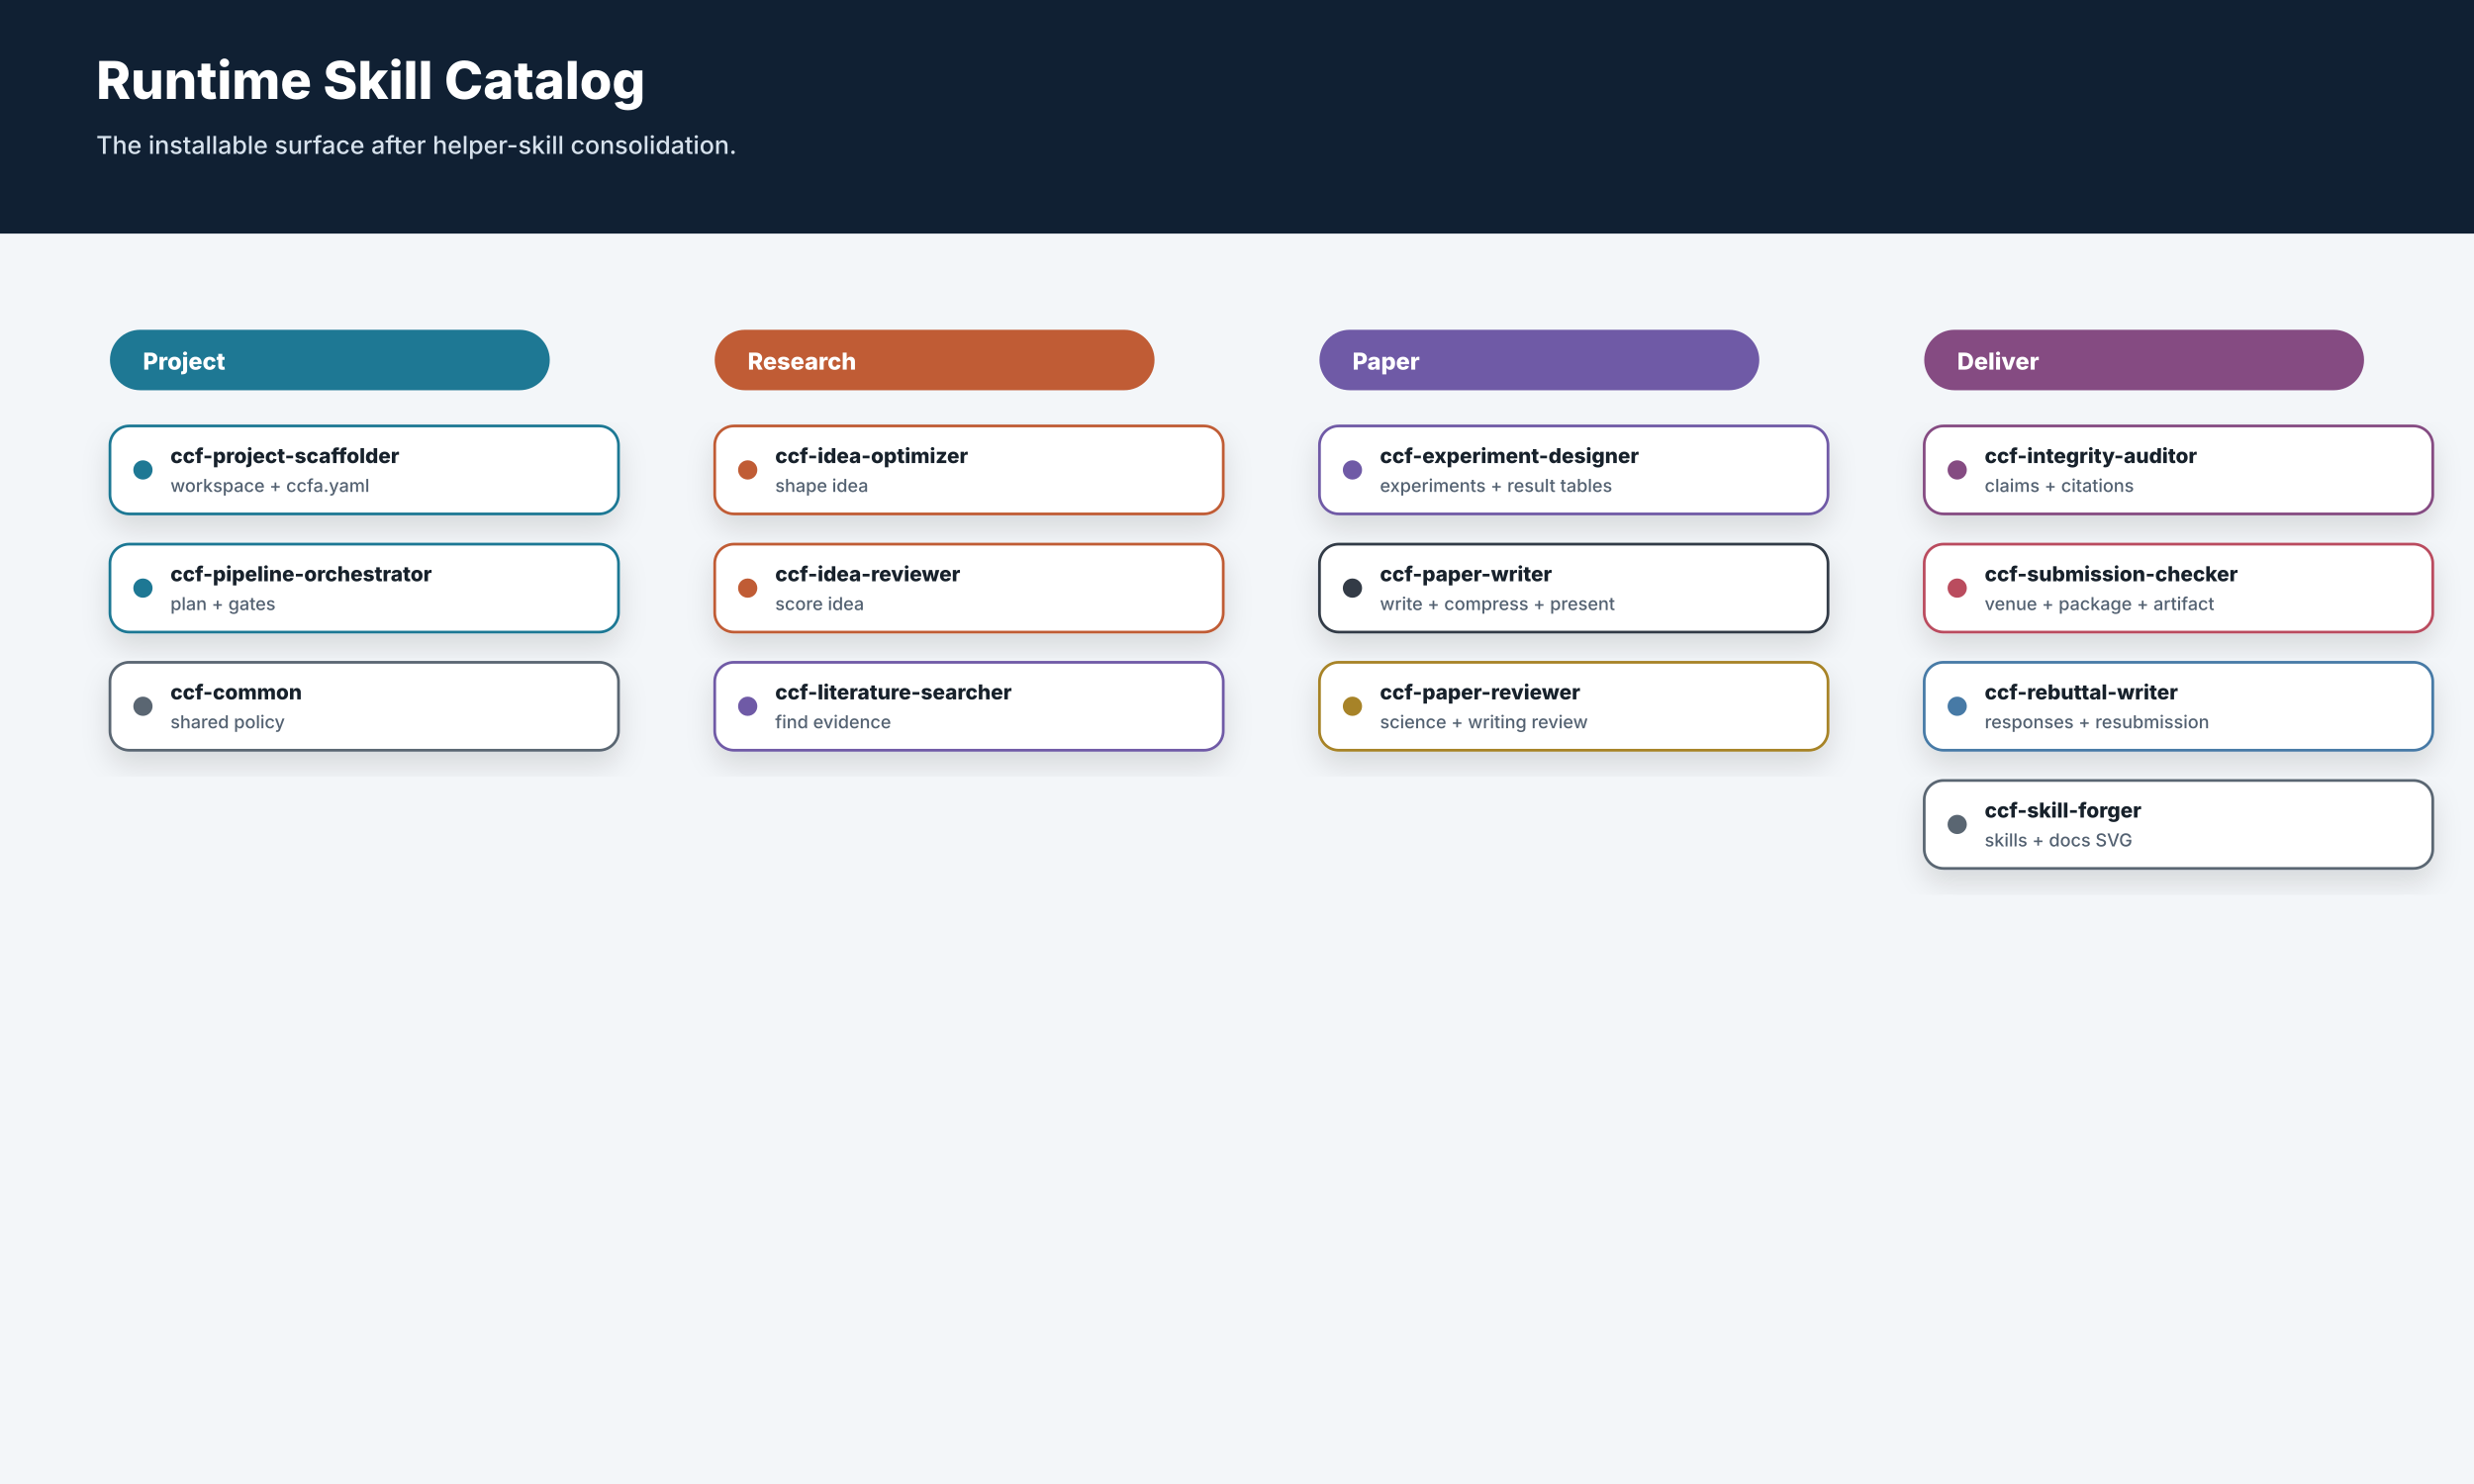
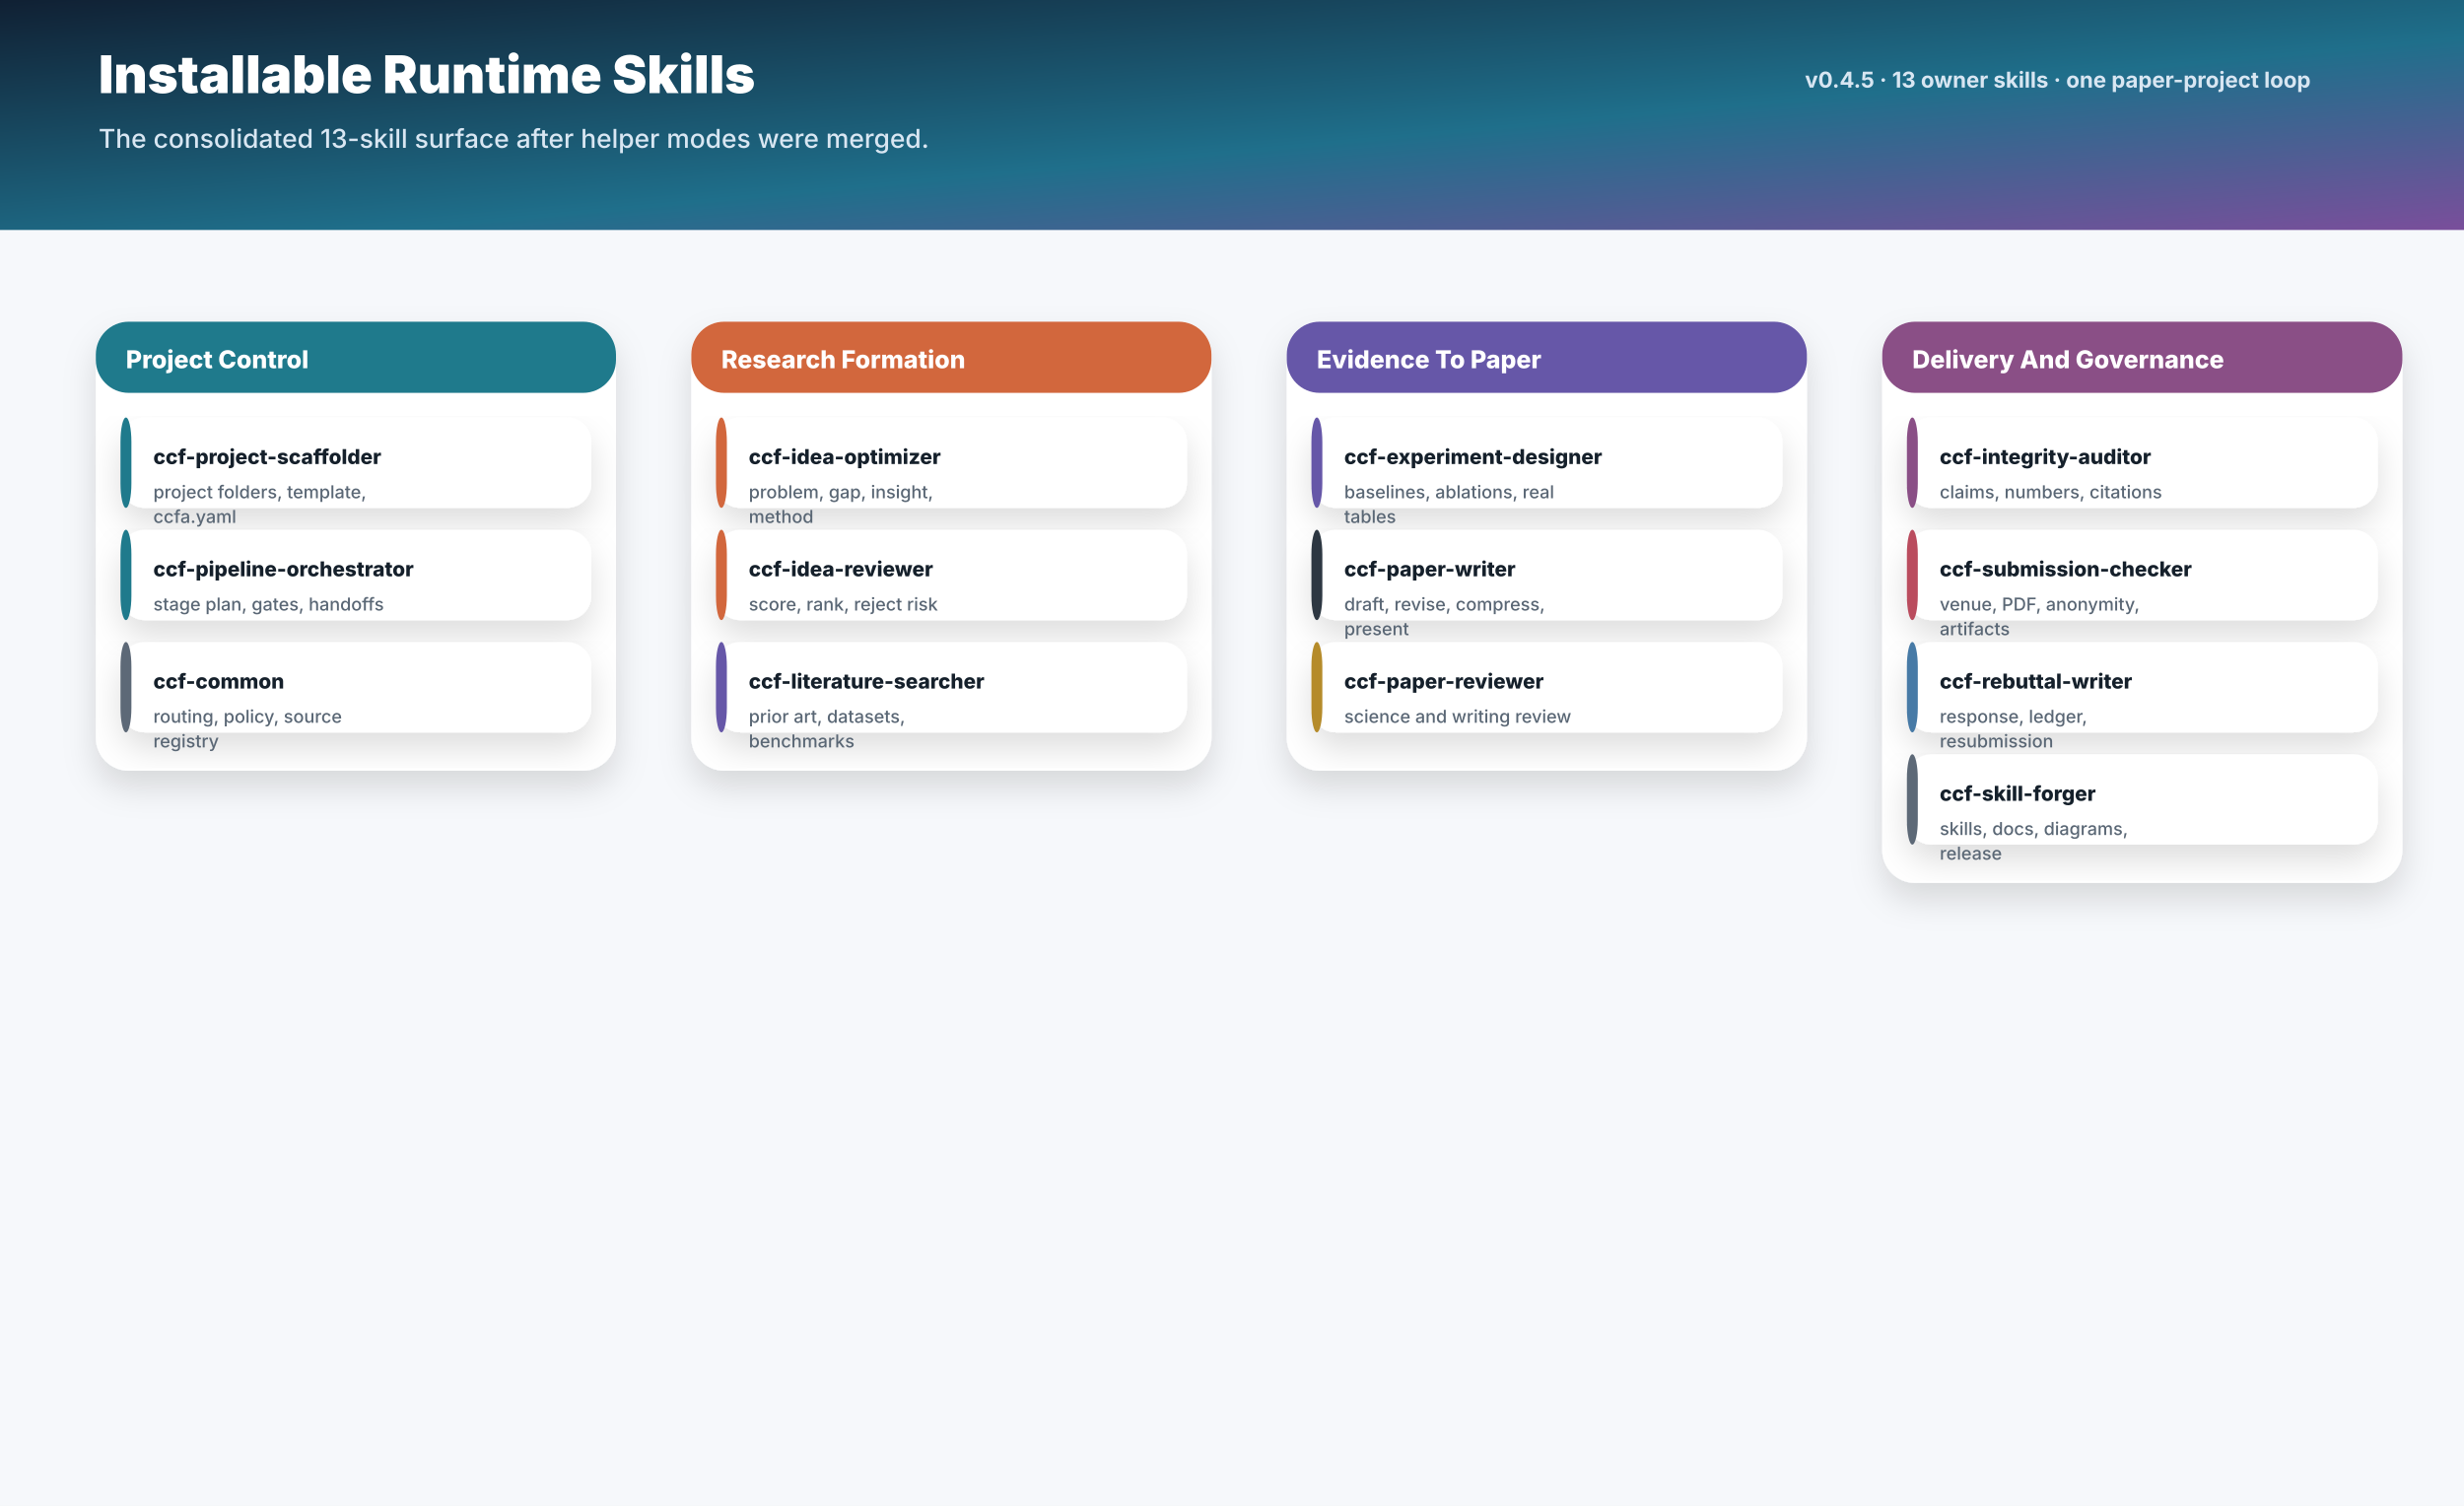
- <svg xmlns="http://www.w3.org/2000/svg" width="1800" height="1080" viewBox="0 0 1800 1080">
+ <svg xmlns="http://www.w3.org/2000/svg" width="1800" height="1100" viewBox="0 0 1800 1100">
  <defs>
-     <filter id="shadow" x="-20%" y="-20%" width="140%" height="150%">
-       <feDropShadow dx="0" dy="10" stdDeviation="10" flood-color="#0B1826" flood-opacity="0.12" />
+     <linearGradient id="header" x1="0" y1="0" x2="1" y2="1">
+       <stop offset="0" stop-color="#102033" />
+       <stop offset="0.58" stop-color="#1F6F8B" />
+       <stop offset="1" stop-color="#7A4E9B" />
+     </linearGradient>
+     <filter id="shadow" x="-20%" y="-20%" width="140%" height="160%">
+       <feDropShadow dx="0" dy="12" stdDeviation="12" flood-color="#0B1826" flood-opacity="0.13" />
    </filter>
-     <marker id="arrow" markerWidth="12" markerHeight="12" refX="10" refY="6" orient="auto">
-       <path d="M2,2 L10,6 L2,10 Z" fill="#8D9AA8" />
+     <marker id="arrow" markerWidth="13" markerHeight="13" refX="11" refY="6.5" orient="auto">
+       <path d="M2,2 L11,6.5 L2,11 Z" fill="#7B8794" />
    </marker>
  </defs>
  <style>text{font-family:Inter, Segoe UI, Arial, sans-serif;dominant-baseline:auto} .mono{font-family:Consolas,Menlo,monospace}</style>
-   <rect x="0" y="0" width="1800" height="1080" rx="0" fill="#F3F6F9" stroke="none" stroke-width="2" />
-   <rect x="0" y="0" width="1800" height="170" rx="0" fill="#102033" stroke="none" stroke-width="2" />
-   <text x="70" y="72" font-size="38" font-weight="820" fill="#FFFFFF" text-anchor="start">Runtime Skill Catalog</text>
-   <text x="70" y="112" font-size="18" font-weight="450" fill="#D6E1EC" text-anchor="start">The installable surface after helper-skill consolidation.</text>
-   <rect x="80" y="240" width="320" height="44" rx="22" fill="#1E7894" stroke="none" stroke-width="2" />
-   <text x="104" y="269" font-size="17" font-weight="820" fill="#FFFFFF" text-anchor="start">Project</text>
-   <rect x="80" y="310" width="370" height="64" rx="14" fill="#FFFFFF" stroke="#1E7894" stroke-width="2" filter="url(#shadow)" />
-   <circle cx="104" cy="342" r="7" fill="#1E7894" />
-   <text x="124" y="337" font-size="15" font-weight="780" fill="#17212B" text-anchor="start">ccf-project-scaffolder</text>
-   <text x="124" y="358" font-size="13" font-weight="500" fill="#536171" text-anchor="start">workspace + ccfa.yaml</text>
-   <rect x="80" y="396" width="370" height="64" rx="14" fill="#FFFFFF" stroke="#1E7894" stroke-width="2" filter="url(#shadow)" />
-   <circle cx="104" cy="428" r="7" fill="#1E7894" />
-   <text x="124" y="423" font-size="15" font-weight="780" fill="#17212B" text-anchor="start">ccf-pipeline-orchestrator</text>
-   <text x="124" y="444" font-size="13" font-weight="500" fill="#536171" text-anchor="start">plan + gates</text>
-   <rect x="80" y="482" width="370" height="64" rx="14" fill="#FFFFFF" stroke="#5A6672" stroke-width="2" filter="url(#shadow)" />
-   <circle cx="104" cy="514" r="7" fill="#5A6672" />
-   <text x="124" y="509" font-size="15" font-weight="780" fill="#17212B" text-anchor="start">ccf-common</text>
-   <text x="124" y="530" font-size="13" font-weight="500" fill="#536171" text-anchor="start">shared policy</text>
-   <rect x="520" y="240" width="320" height="44" rx="22" fill="#C05C35" stroke="none" stroke-width="2" />
-   <text x="544" y="269" font-size="17" font-weight="820" fill="#FFFFFF" text-anchor="start">Research</text>
-   <rect x="520" y="310" width="370" height="64" rx="14" fill="#FFFFFF" stroke="#C05C35" stroke-width="2" filter="url(#shadow)" />
-   <circle cx="544" cy="342" r="7" fill="#C05C35" />
-   <text x="564" y="337" font-size="15" font-weight="780" fill="#17212B" text-anchor="start">ccf-idea-optimizer</text>
-   <text x="564" y="358" font-size="13" font-weight="500" fill="#536171" text-anchor="start">shape idea</text>
-   <rect x="520" y="396" width="370" height="64" rx="14" fill="#FFFFFF" stroke="#C05C35" stroke-width="2" filter="url(#shadow)" />
-   <circle cx="544" cy="428" r="7" fill="#C05C35" />
-   <text x="564" y="423" font-size="15" font-weight="780" fill="#17212B" text-anchor="start">ccf-idea-reviewer</text>
-   <text x="564" y="444" font-size="13" font-weight="500" fill="#536171" text-anchor="start">score idea</text>
-   <rect x="520" y="482" width="370" height="64" rx="14" fill="#FFFFFF" stroke="#6F5AA6" stroke-width="2" filter="url(#shadow)" />
-   <circle cx="544" cy="514" r="7" fill="#6F5AA6" />
-   <text x="564" y="509" font-size="15" font-weight="780" fill="#17212B" text-anchor="start">ccf-literature-searcher</text>
-   <text x="564" y="530" font-size="13" font-weight="500" fill="#536171" text-anchor="start">find evidence</text>
-   <rect x="960" y="240" width="320" height="44" rx="22" fill="#6F5AA6" stroke="none" stroke-width="2" />
-   <text x="984" y="269" font-size="17" font-weight="820" fill="#FFFFFF" text-anchor="start">Paper</text>
-   <rect x="960" y="310" width="370" height="64" rx="14" fill="#FFFFFF" stroke="#6F5AA6" stroke-width="2" filter="url(#shadow)" />
-   <circle cx="984" cy="342" r="7" fill="#6F5AA6" />
-   <text x="1004" y="337" font-size="15" font-weight="780" fill="#17212B" text-anchor="start">ccf-experiment-designer</text>
-   <text x="1004" y="358" font-size="13" font-weight="500" fill="#536171" text-anchor="start">experiments + result tables</text>
-   <rect x="960" y="396" width="370" height="64" rx="14" fill="#FFFFFF" stroke="#333B46" stroke-width="2" filter="url(#shadow)" />
-   <circle cx="984" cy="428" r="7" fill="#333B46" />
-   <text x="1004" y="423" font-size="15" font-weight="780" fill="#17212B" text-anchor="start">ccf-paper-writer</text>
-   <text x="1004" y="444" font-size="13" font-weight="500" fill="#536171" text-anchor="start">write + compress + present</text>
-   <rect x="960" y="482" width="370" height="64" rx="14" fill="#FFFFFF" stroke="#A78328" stroke-width="2" filter="url(#shadow)" />
-   <circle cx="984" cy="514" r="7" fill="#A78328" />
-   <text x="1004" y="509" font-size="15" font-weight="780" fill="#17212B" text-anchor="start">ccf-paper-reviewer</text>
-   <text x="1004" y="530" font-size="13" font-weight="500" fill="#536171" text-anchor="start">science + writing review</text>
-   <rect x="1400" y="240" width="320" height="44" rx="22" fill="#854B82" stroke="none" stroke-width="2" />
-   <text x="1424" y="269" font-size="17" font-weight="820" fill="#FFFFFF" text-anchor="start">Deliver</text>
-   <rect x="1400" y="310" width="370" height="64" rx="14" fill="#FFFFFF" stroke="#854B82" stroke-width="2" filter="url(#shadow)" />
-   <circle cx="1424" cy="342" r="7" fill="#854B82" />
-   <text x="1444" y="337" font-size="15" font-weight="780" fill="#17212B" text-anchor="start">ccf-integrity-auditor</text>
-   <text x="1444" y="358" font-size="13" font-weight="500" fill="#536171" text-anchor="start">claims + citations</text>
-   <rect x="1400" y="396" width="370" height="64" rx="14" fill="#FFFFFF" stroke="#BA4C5E" stroke-width="2" filter="url(#shadow)" />
-   <circle cx="1424" cy="428" r="7" fill="#BA4C5E" />
-   <text x="1444" y="423" font-size="15" font-weight="780" fill="#17212B" text-anchor="start">ccf-submission-checker</text>
-   <text x="1444" y="444" font-size="13" font-weight="500" fill="#536171" text-anchor="start">venue + package + artifact</text>
-   <rect x="1400" y="482" width="370" height="64" rx="14" fill="#FFFFFF" stroke="#477AA6" stroke-width="2" filter="url(#shadow)" />
-   <circle cx="1424" cy="514" r="7" fill="#477AA6" />
-   <text x="1444" y="509" font-size="15" font-weight="780" fill="#17212B" text-anchor="start">ccf-rebuttal-writer</text>
-   <text x="1444" y="530" font-size="13" font-weight="500" fill="#536171" text-anchor="start">responses + resubmission</text>
-   <rect x="1400" y="568" width="370" height="64" rx="14" fill="#FFFFFF" stroke="#5A6672" stroke-width="2" filter="url(#shadow)" />
-   <circle cx="1424" cy="600" r="7" fill="#5A6672" />
-   <text x="1444" y="595" font-size="15" font-weight="780" fill="#17212B" text-anchor="start">ccf-skill-forger</text>
-   <text x="1444" y="616" font-size="13" font-weight="500" fill="#536171" text-anchor="start">skills + docs SVG</text>
+   <rect x="0" y="0" width="1800" height="1100" rx="0" fill="#F6F8FB" stroke="none" stroke-width="2" />
+   <rect x="0" y="0" width="1800" height="168" rx="0" fill="url(#header)" stroke="none" stroke-width="2" />
+   <text x="72" y="68" font-size="38" font-weight="850" fill="#FFFFFF" text-anchor="start">Installable Runtime Skills</text>
+   <text x="72" y="108" font-size="19" font-weight="500" fill="#D8E6F2" text-anchor="start">The consolidated 13-skill surface after helper modes were merged.</text>
+   <text x="1688" y="64" font-size="16" font-weight="650" fill="#D8E6F2" text-anchor="end">v0.4.5 · 13 owner skills · one paper-project loop</text>
+   <rect x="70" y="235" width="380" height="328" rx="24" fill="#FFFFFF" stroke="none" stroke-width="2" filter="url(#shadow)" />
+   <rect x="70" y="235" width="380" height="52" rx="24" fill="#1F7A8C" stroke="none" stroke-width="2" />
+   <text x="92" y="269" font-size="18" font-weight="820" fill="#FFFFFF" text-anchor="start">Project Control</text>
+   <rect x="88" y="305" width="344" height="66" rx="18" fill="#FFFFFF" stroke="none" stroke-width="2" filter="url(#shadow)" />
+   <rect x="88" y="305" width="8" height="66" rx="18" fill="#1F7A8C" stroke="none" stroke-width="2" />
+   <text x="112" y="339" font-size="15" font-weight="820" fill="#15202B" text-anchor="start">ccf-project-scaffolder</text>
+   <text x="112" y="364" font-size="13" font-weight="520" fill="#5A6775" text-anchor="start">project folders, template,</text>
+   <text x="112" y="382" font-size="13" font-weight="520" fill="#5A6775" text-anchor="start">ccfa.yaml</text>
+   <rect x="88" y="387" width="344" height="66" rx="18" fill="#FFFFFF" stroke="none" stroke-width="2" filter="url(#shadow)" />
+   <rect x="88" y="387" width="8" height="66" rx="18" fill="#1F7A8C" stroke="none" stroke-width="2" />
+   <text x="112" y="421" font-size="15" font-weight="820" fill="#15202B" text-anchor="start">ccf-pipeline-orchestrator</text>
+   <text x="112" y="446" font-size="13" font-weight="520" fill="#5A6775" text-anchor="start">stage plan, gates, handoffs</text>
+   <rect x="88" y="469" width="344" height="66" rx="18" fill="#FFFFFF" stroke="none" stroke-width="2" filter="url(#shadow)" />
+   <rect x="88" y="469" width="8" height="66" rx="18" fill="#5D6977" stroke="none" stroke-width="2" />
+   <text x="112" y="503" font-size="15" font-weight="820" fill="#15202B" text-anchor="start">ccf-common</text>
+   <text x="112" y="528" font-size="13" font-weight="520" fill="#5A6775" text-anchor="start">routing, policy, source</text>
+   <text x="112" y="546" font-size="13" font-weight="520" fill="#5A6775" text-anchor="start">registry</text>
+   <rect x="505" y="235" width="380" height="328" rx="24" fill="#FFFFFF" stroke="none" stroke-width="2" filter="url(#shadow)" />
+   <rect x="505" y="235" width="380" height="52" rx="24" fill="#D2673D" stroke="none" stroke-width="2" />
+   <text x="527" y="269" font-size="18" font-weight="820" fill="#FFFFFF" text-anchor="start">Research Formation</text>
+   <rect x="523" y="305" width="344" height="66" rx="18" fill="#FFFFFF" stroke="none" stroke-width="2" filter="url(#shadow)" />
+   <rect x="523" y="305" width="8" height="66" rx="18" fill="#D2673D" stroke="none" stroke-width="2" />
+   <text x="547" y="339" font-size="15" font-weight="820" fill="#15202B" text-anchor="start">ccf-idea-optimizer</text>
+   <text x="547" y="364" font-size="13" font-weight="520" fill="#5A6775" text-anchor="start">problem, gap, insight,</text>
+   <text x="547" y="382" font-size="13" font-weight="520" fill="#5A6775" text-anchor="start">method</text>
+   <rect x="523" y="387" width="344" height="66" rx="18" fill="#FFFFFF" stroke="none" stroke-width="2" filter="url(#shadow)" />
+   <rect x="523" y="387" width="8" height="66" rx="18" fill="#D2673D" stroke="none" stroke-width="2" />
+   <text x="547" y="421" font-size="15" font-weight="820" fill="#15202B" text-anchor="start">ccf-idea-reviewer</text>
+   <text x="547" y="446" font-size="13" font-weight="520" fill="#5A6775" text-anchor="start">score, rank, reject risk</text>
+   <rect x="523" y="469" width="344" height="66" rx="18" fill="#FFFFFF" stroke="none" stroke-width="2" filter="url(#shadow)" />
+   <rect x="523" y="469" width="8" height="66" rx="18" fill="#6657A8" stroke="none" stroke-width="2" />
+   <text x="547" y="503" font-size="15" font-weight="820" fill="#15202B" text-anchor="start">ccf-literature-searcher</text>
+   <text x="547" y="528" font-size="13" font-weight="520" fill="#5A6775" text-anchor="start">prior art, datasets,</text>
+   <text x="547" y="546" font-size="13" font-weight="520" fill="#5A6775" text-anchor="start">benchmarks</text>
+   <rect x="940" y="235" width="380" height="328" rx="24" fill="#FFFFFF" stroke="none" stroke-width="2" filter="url(#shadow)" />
+   <rect x="940" y="235" width="380" height="52" rx="24" fill="#6657A8" stroke="none" stroke-width="2" />
+   <text x="962" y="269" font-size="18" font-weight="820" fill="#FFFFFF" text-anchor="start">Evidence To Paper</text>
+   <rect x="958" y="305" width="344" height="66" rx="18" fill="#FFFFFF" stroke="none" stroke-width="2" filter="url(#shadow)" />
+   <rect x="958" y="305" width="8" height="66" rx="18" fill="#6657A8" stroke="none" stroke-width="2" />
+   <text x="982" y="339" font-size="15" font-weight="820" fill="#15202B" text-anchor="start">ccf-experiment-designer</text>
+   <text x="982" y="364" font-size="13" font-weight="520" fill="#5A6775" text-anchor="start">baselines, ablations, real</text>
+   <text x="982" y="382" font-size="13" font-weight="520" fill="#5A6775" text-anchor="start">tables</text>
+   <rect x="958" y="387" width="344" height="66" rx="18" fill="#FFFFFF" stroke="none" stroke-width="2" filter="url(#shadow)" />
+   <rect x="958" y="387" width="8" height="66" rx="18" fill="#2D3742" stroke="none" stroke-width="2" />
+   <text x="982" y="421" font-size="15" font-weight="820" fill="#15202B" text-anchor="start">ccf-paper-writer</text>
+   <text x="982" y="446" font-size="13" font-weight="520" fill="#5A6775" text-anchor="start">draft, revise, compress,</text>
+   <text x="982" y="464" font-size="13" font-weight="520" fill="#5A6775" text-anchor="start">present</text>
+   <rect x="958" y="469" width="344" height="66" rx="18" fill="#FFFFFF" stroke="none" stroke-width="2" filter="url(#shadow)" />
+   <rect x="958" y="469" width="8" height="66" rx="18" fill="#B58B2A" stroke="none" stroke-width="2" />
+   <text x="982" y="503" font-size="15" font-weight="820" fill="#15202B" text-anchor="start">ccf-paper-reviewer</text>
+   <text x="982" y="528" font-size="13" font-weight="520" fill="#5A6775" text-anchor="start">science and writing review</text>
+   <rect x="1375" y="235" width="380" height="410" rx="24" fill="#FFFFFF" stroke="none" stroke-width="2" filter="url(#shadow)" />
+   <rect x="1375" y="235" width="380" height="52" rx="24" fill="#8A4F86" stroke="none" stroke-width="2" />
+   <text x="1397" y="269" font-size="18" font-weight="820" fill="#FFFFFF" text-anchor="start">Delivery And Governance</text>
+   <rect x="1393" y="305" width="344" height="66" rx="18" fill="#FFFFFF" stroke="none" stroke-width="2" filter="url(#shadow)" />
+   <rect x="1393" y="305" width="8" height="66" rx="18" fill="#8A4F86" stroke="none" stroke-width="2" />
+   <text x="1417" y="339" font-size="15" font-weight="820" fill="#15202B" text-anchor="start">ccf-integrity-auditor</text>
+   <text x="1417" y="364" font-size="13" font-weight="520" fill="#5A6775" text-anchor="start">claims, numbers, citations</text>
+   <rect x="1393" y="387" width="344" height="66" rx="18" fill="#FFFFFF" stroke="none" stroke-width="2" filter="url(#shadow)" />
+   <rect x="1393" y="387" width="8" height="66" rx="18" fill="#BA4C5E" stroke="none" stroke-width="2" />
+   <text x="1417" y="421" font-size="15" font-weight="820" fill="#15202B" text-anchor="start">ccf-submission-checker</text>
+   <text x="1417" y="446" font-size="13" font-weight="520" fill="#5A6775" text-anchor="start">venue, PDF, anonymity,</text>
+   <text x="1417" y="464" font-size="13" font-weight="520" fill="#5A6775" text-anchor="start">artifacts</text>
+   <rect x="1393" y="469" width="344" height="66" rx="18" fill="#FFFFFF" stroke="none" stroke-width="2" filter="url(#shadow)" />
+   <rect x="1393" y="469" width="8" height="66" rx="18" fill="#477AA6" stroke="none" stroke-width="2" />
+   <text x="1417" y="503" font-size="15" font-weight="820" fill="#15202B" text-anchor="start">ccf-rebuttal-writer</text>
+   <text x="1417" y="528" font-size="13" font-weight="520" fill="#5A6775" text-anchor="start">response, ledger,</text>
+   <text x="1417" y="546" font-size="13" font-weight="520" fill="#5A6775" text-anchor="start">resubmission</text>
+   <rect x="1393" y="551" width="344" height="66" rx="18" fill="#FFFFFF" stroke="none" stroke-width="2" filter="url(#shadow)" />
+   <rect x="1393" y="551" width="8" height="66" rx="18" fill="#5D6977" stroke="none" stroke-width="2" />
+   <text x="1417" y="585" font-size="15" font-weight="820" fill="#15202B" text-anchor="start">ccf-skill-forger</text>
+   <text x="1417" y="610" font-size="13" font-weight="520" fill="#5A6775" text-anchor="start">skills, docs, diagrams,</text>
+   <text x="1417" y="628" font-size="13" font-weight="520" fill="#5A6775" text-anchor="start">release</text>
</svg>
